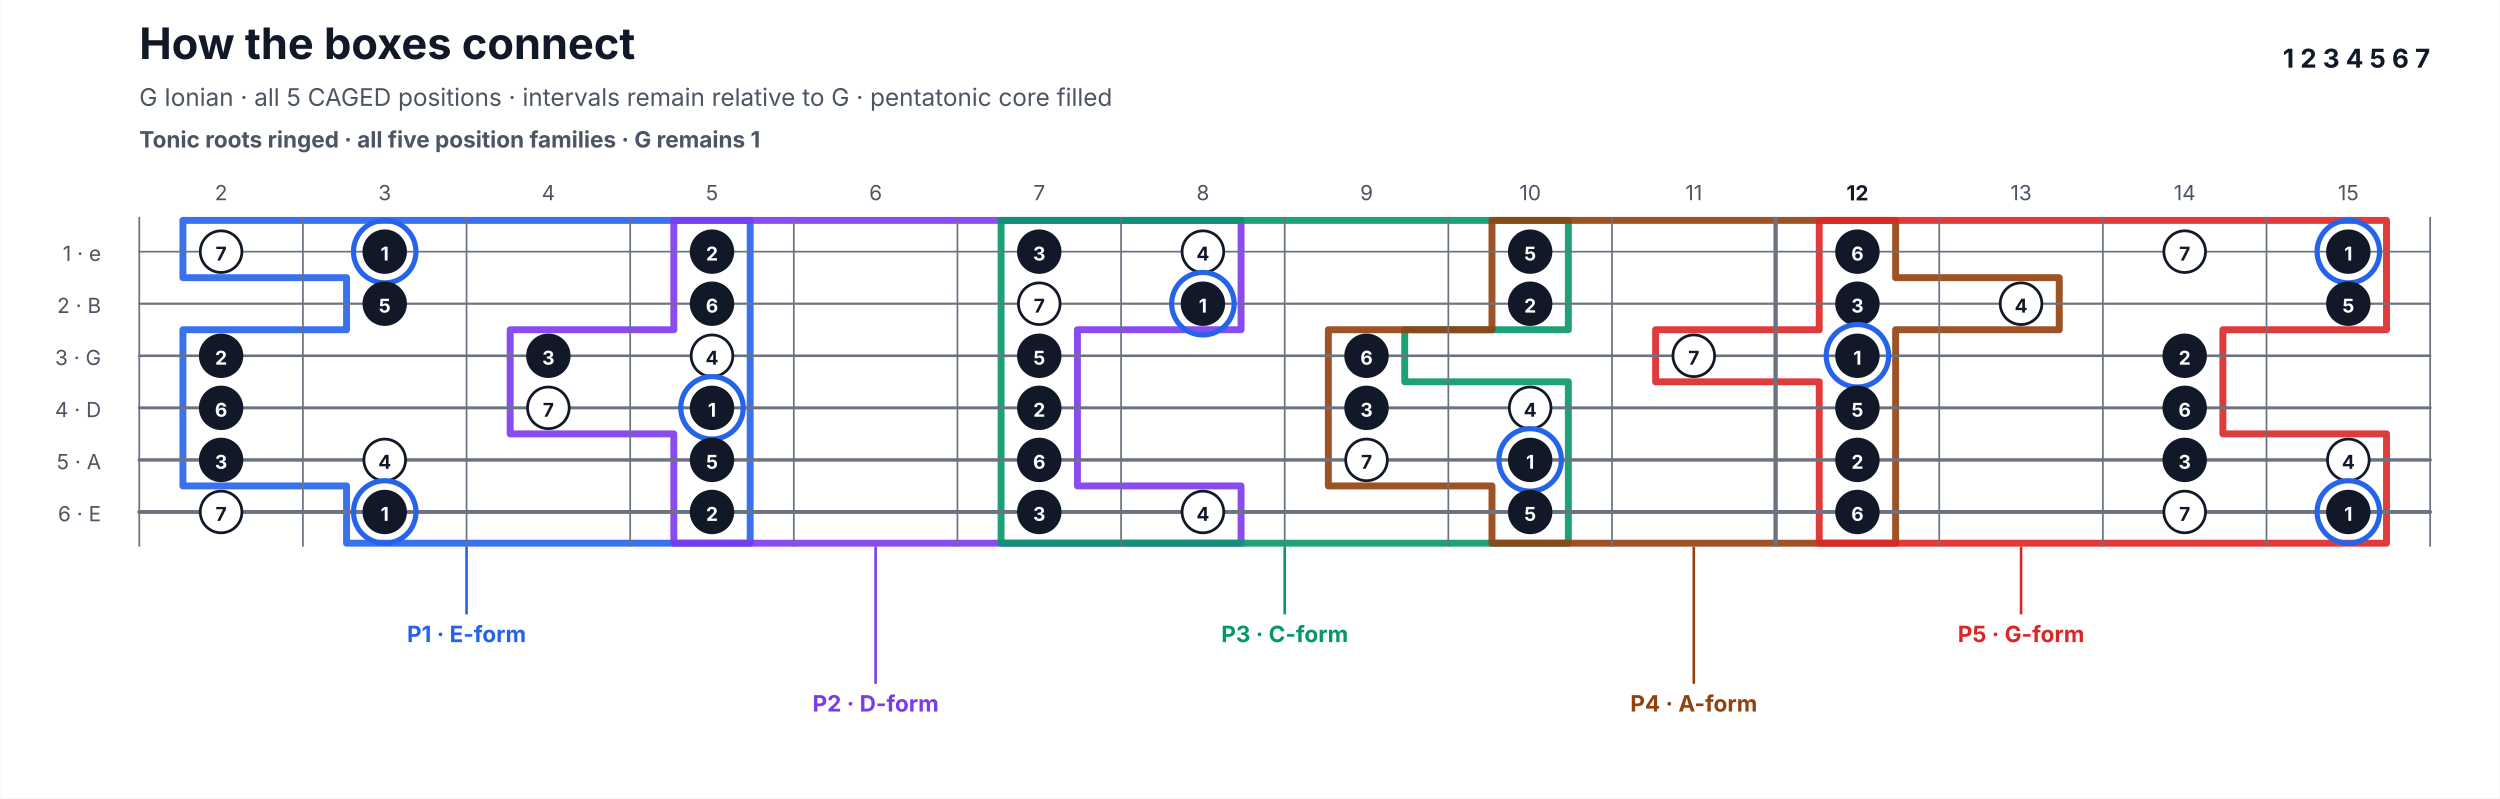
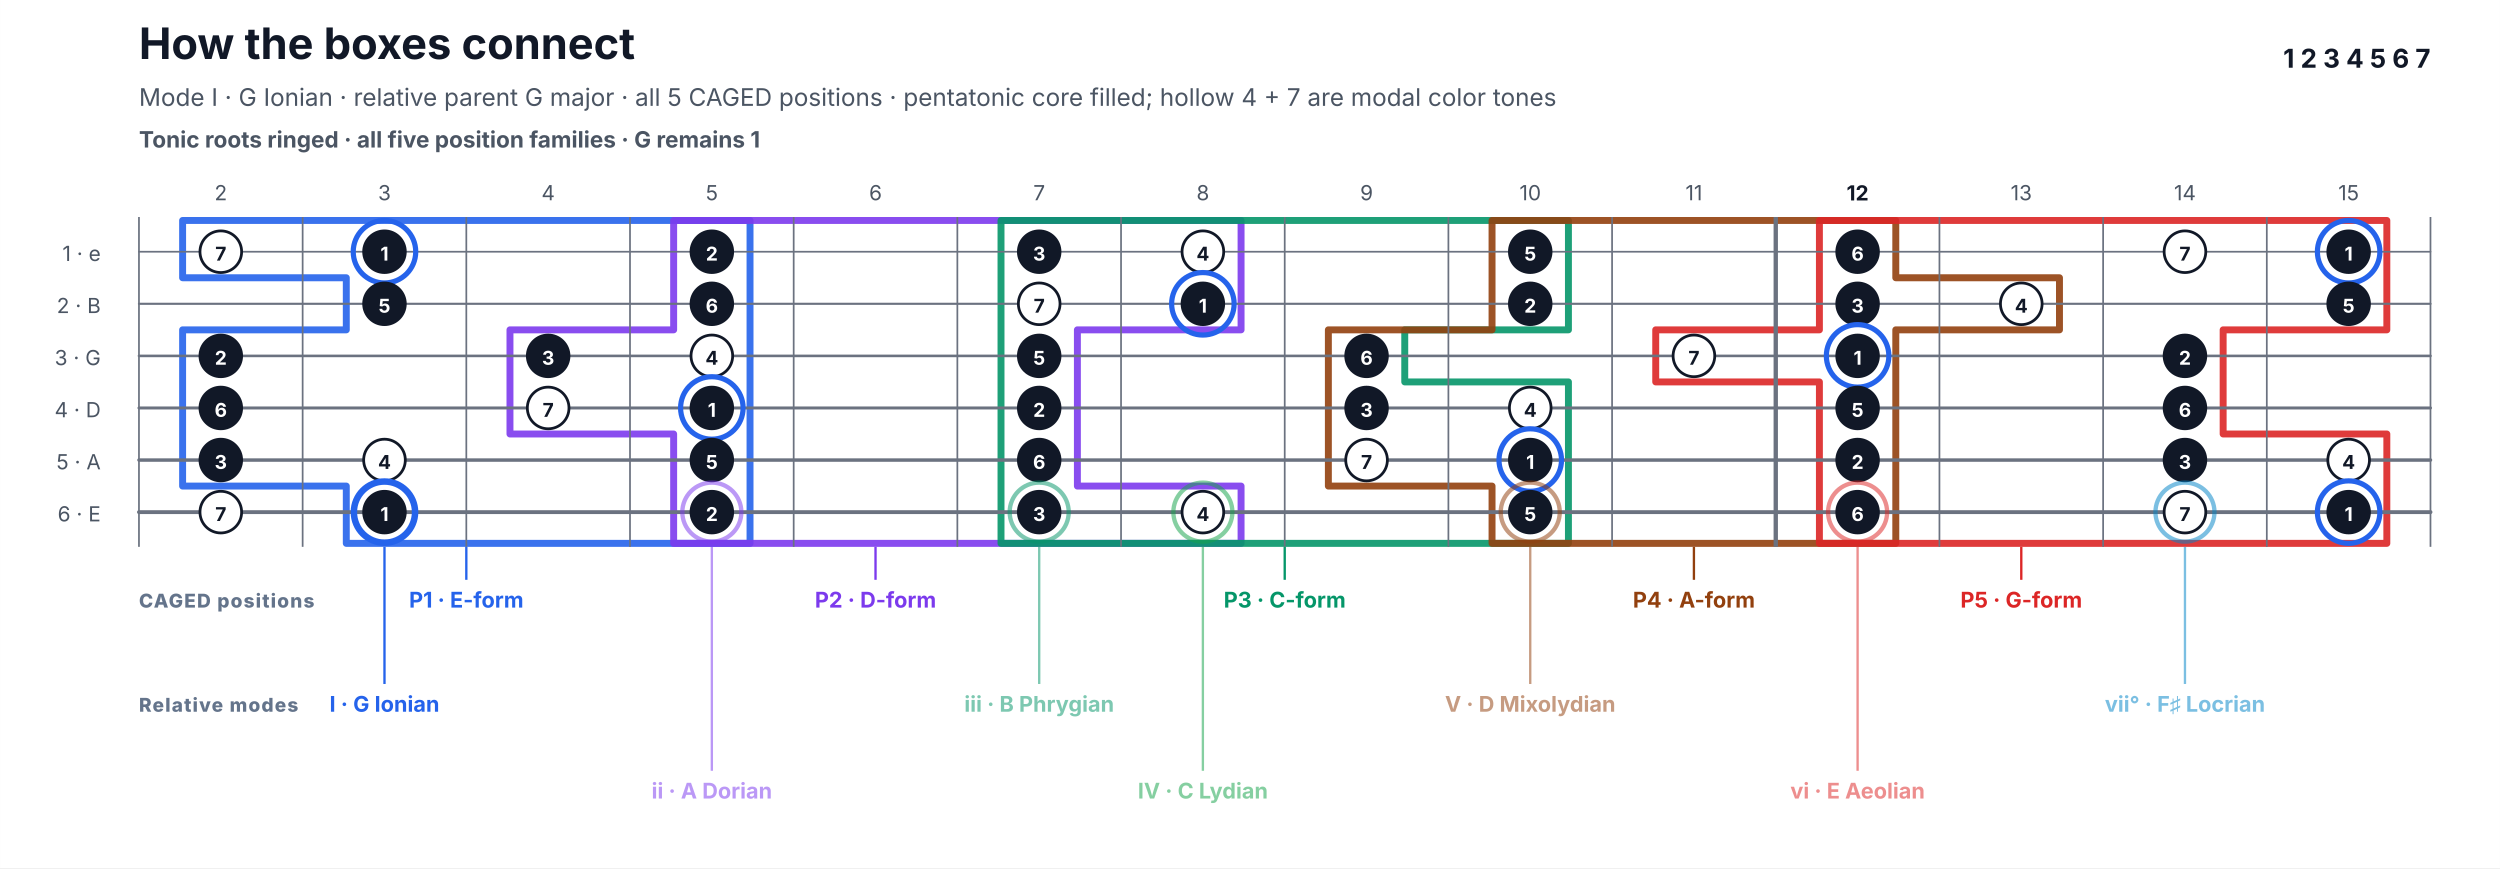
- <svg xmlns="http://www.w3.org/2000/svg" class="overview-svg is-mode-focused" width="15in" height="4.79in" viewBox="0 0 1440 460" role="img" aria-labelledby="relative-mode-overview-g-ionian-pall-title relative-mode-overview-g-ionian-pall-desc" data-diagram="overview" data-mode="g-ionian" data-position="all" data-overlay="none" data-view="combined" data-fret-min="2" data-fret-max="15">
+ <svg xmlns="http://www.w3.org/2000/svg" class="overview-svg is-mode-focused" width="15in" height="5.208in" viewBox="0 0 1440 500" role="img" aria-labelledby="relative-mode-overview-g-ionian-pall-title relative-mode-overview-g-ionian-pall-desc" data-diagram="overview" data-parent-key="g" data-parent-pitch-class="7" data-mode="ionian" data-tonic-pitch-class="7" data-position="all" data-overlay="none" data-view="combined" data-fret-min="2" data-fret-max="15">
  <style>
        .overview-svg{background:#fff;color:#111827;font-family:Inter,Segoe UI,Arial,sans-serif;text-rendering:geometricPrecision}
        .overview-svg .overview-title{font-size:25px;font-weight:700;fill:#111827}.overview-svg .overview-formula{font-size:15px;font-weight:700;fill:#111827;text-anchor:end}.overview-svg .overview-view-caption{font-size:14px;fill:#4b5563}.overview-svg .overview-learning-caption{font-size:13px;font-weight:650}
        .overview-svg .overview-fret,.overview-svg .overview-string{stroke:#6b7280;vector-effect:non-scaling-stroke}.overview-svg .overview-fret{stroke-width:1}.overview-svg .overview-fret.landmark{stroke-width:2.5}.overview-svg .overview-string{stroke-linecap:round}
        .overview-svg .overview-fret-label,.overview-svg .overview-string-label{font-size:12px;fill:#4b5563;text-anchor:middle;dominant-baseline:middle}.overview-svg .overview-fret-label.landmark{font-weight:700;fill:#111827}.overview-svg .overview-string-label{text-anchor:end}
        .overview-svg .overview-contour-path{fill:none;stroke-linejoin:round;vector-effect:non-scaling-stroke}.overview-svg .overview-contour.family .overview-contour-path{stroke-width:4;opacity:.9}.overview-svg .overview-contour.context .overview-contour-path{stroke-width:1.5;opacity:.62}.overview-svg .overview-contour.active .overview-contour-path{fill-opacity:.035;stroke-width:5;opacity:1}.overview-svg[data-pentatonic-scope="full-neck"] .overview-contour.context .overview-contour-path{opacity:.18}
        .overview-svg .overview-disc{fill:#fff;stroke:#4b5563;stroke-width:1.6;vector-effect:non-scaling-stroke}.overview-svg .overview-degree{font-size:11px;font-weight:700;fill:#111827;text-anchor:middle;dominant-baseline:middle}.overview-svg.is-position-focused .overview-note{opacity:.32}.overview-svg.is-position-focused .overview-note.inside,.overview-svg.is-position-focused .overview-note.root,.overview-svg.is-position-focused .overview-note.caged-chord,.overview-svg.is-position-focused .overview-note.pentatonic-across-neck{opacity:1}.overview-svg .overview-note.omitted,.overview-svg .overview-note.pentatonic-hidden{display:none}.overview-svg .overview-note.inside .overview-disc,.overview-svg .overview-note.pentatonic-across-neck .overview-disc{fill:#111827;stroke:#111827}.overview-svg .overview-note.inside .overview-degree,.overview-svg .overview-note.pentatonic-across-neck .overview-degree{fill:#fff}.overview-svg .overview-note.inside.optional .overview-disc{fill:#fff;stroke:#111827}.overview-svg .overview-note.inside.optional .overview-degree{fill:#111827}.overview-svg .overview-note.characteristic .overview-disc{fill:#fff;stroke:#b45309;stroke-width:4.5}.overview-svg .overview-note.characteristic .overview-degree{fill:#111827}.overview-svg .overview-note.modal-tonic-chord .overview-disc{fill:#6d28d9;stroke:#5b21b6;stroke-width:1.8}.overview-svg .overview-note.modal-tonic-chord .overview-degree{fill:#fff}.overview-svg .overview-note.modal-tonic-chord.added-seventh.core .overview-disc,.overview-svg .overview-note.modal-tonic-chord.added-seventh.equal .overview-disc{fill:#111827;stroke:#6d28d9;stroke-width:4}.overview-svg .overview-note.modal-tonic-chord.added-seventh.optional .overview-disc{fill:#fff;stroke:#6d28d9;stroke-width:4}.overview-svg .overview-note.modal-tonic-chord.added-seventh.optional .overview-degree{fill:#5b21b6}.overview-svg .overview-note.caged-chord .overview-disc{fill:#0f766e;stroke:#0f766e}.overview-svg .overview-note.caged-chord .overview-degree{fill:#fff}.overview-svg .overview-root-ring{fill:none;stroke-width:3;vector-effect:non-scaling-stroke}
-         .overview-svg .overview-anchor-leader{stroke-width:1.5;vector-effect:non-scaling-stroke}.overview-svg .overview-anchor-label{font-size:13px;font-weight:700;text-anchor:middle}.overview-svg .overview-position-anchor.context{opacity:.27}.overview-svg .overview-position-anchor.active,.overview-svg .overview-position-anchor.all{opacity:1}.overview-svg[data-pentatonic-scope="full-neck"] .overview-position-anchor.context{opacity:.15}
+         .overview-svg .overview-anchor-leader{stroke-width:1.35;vector-effect:non-scaling-stroke}.overview-svg .overview-anchor-label{font-size:12.5px;font-weight:700;text-anchor:middle;paint-order:stroke;stroke:#fff;stroke-width:4px;stroke-linejoin:round}.overview-svg .overview-map-row-label{font-size:11px;font-weight:800;fill:#64748b;letter-spacing:.06em;text-transform:uppercase}.overview-svg .overview-position-anchor.context{opacity:.3}.overview-svg .overview-position-anchor.active,.overview-svg .overview-position-anchor.all{opacity:1}.overview-svg .overview-modal-anchor-ring{fill:none;stroke-width:2.5;vector-effect:non-scaling-stroke}.overview-svg .overview-modal-anchor.context{opacity:.52}.overview-svg .overview-modal-anchor.active{opacity:1}.overview-svg[data-pentatonic-scope="full-neck"] .overview-position-anchor.context{opacity:.15}.overview-svg[data-pentatonic-scope="full-neck"] .overview-modal-anchor.context{opacity:.28}
      </style>
-   <rect width="1440" height="460" fill="#fff" />
+   <rect width="1440" height="500" fill="#fff" />
  <text class="overview-title" x="80" y="34">How the boxes connect</text>
  <text class="overview-formula" x="1400" y="39">1  2  3  4  5  6  7</text>
-   <text class="overview-view-caption" x="80" y="61">G Ionian · all 5 CAGED positions · intervals remain relative to G · pentatonic core filled</text>
+   <text class="overview-view-caption" x="80" y="61">Mode I · G Ionian · relative parent G major · all 5 CAGED positions · pentatonic core filled; hollow 4 + 7 are modal color tones</text>
  <text class="overview-learning-caption" style="fill:#4b5563" x="80" y="85">Tonic roots ringed · all five position families · G remains 1</text>
  <g class="overview-contour family" data-position-family="1" data-caged-form="E">
    <path class="overview-contour-path" style="stroke:#2563eb" d="M 105.143 127 L 432 127 L 432 160 L 432 160 L 432 190 L 432 190 L 432 220 L 432 220 L 432 250 L 432 250 L 432 280 L 432 280 L 432 313 L 199.429 313 L 199.429 280 L 105.143 280 L 105.143 250 L 105.143 250 L 105.143 220 L 105.143 220 L 105.143 190 L 199.429 190 L 199.429 160 L 105.143 160 Z" />
  </g>
  <g class="overview-contour family" data-position-family="2" data-caged-form="D">
    <path class="overview-contour-path" style="stroke:#7c3aed" d="M 388 127 L 714.857 127 L 714.857 160 L 714.857 160 L 714.857 190 L 620.571 190 L 620.571 220 L 620.571 220 L 620.571 250 L 620.571 250 L 620.571 280 L 714.857 280 L 714.857 313 L 388 313 L 388 280 L 388 280 L 388 250 L 293.714 250 L 293.714 220 L 293.714 220 L 293.714 190 L 388 190 L 388 160 L 388 160 Z" />
  </g>
  <g class="overview-contour family" data-position-family="3" data-caged-form="C">
    <path class="overview-contour-path" style="stroke:#059669" d="M 576.571 127 L 903.429 127 L 903.429 160 L 903.429 160 L 903.429 190 L 809.143 190 L 809.143 220 L 903.429 220 L 903.429 250 L 903.429 250 L 903.429 280 L 903.429 280 L 903.429 313 L 576.571 313 L 576.571 280 L 576.571 280 L 576.571 250 L 576.571 250 L 576.571 220 L 576.571 220 L 576.571 190 L 576.571 190 L 576.571 160 L 576.571 160 Z" />
  </g>
  <g class="overview-contour family" data-position-family="4" data-caged-form="A">
    <path class="overview-contour-path" style="stroke:#92400e" d="M 859.429 127 L 1092 127 L 1092 160 L 1186.286 160 L 1186.286 190 L 1092 190 L 1092 220 L 1092 220 L 1092 250 L 1092 250 L 1092 280 L 1092 280 L 1092 313 L 859.429 313 L 859.429 280 L 765.143 280 L 765.143 250 L 765.143 250 L 765.143 220 L 765.143 220 L 765.143 190 L 859.429 190 L 859.429 160 L 859.429 160 Z" />
  </g>
  <g class="overview-contour family" data-position-family="5" data-caged-form="G">
    <path class="overview-contour-path" style="stroke:#dc2626" d="M 1048 127 L 1374.857 127 L 1374.857 160 L 1374.857 160 L 1374.857 190 L 1280.571 190 L 1280.571 220 L 1280.571 220 L 1280.571 250 L 1374.857 250 L 1374.857 280 L 1374.857 280 L 1374.857 313 L 1048 313 L 1048 280 L 1048 280 L 1048 250 L 1048 250 L 1048 220 L 953.714 220 L 953.714 190 L 1048 190 L 1048 160 L 1048 160 Z" />
  </g>
  <line class="overview-fret" x1="80" y1="125" x2="80" y2="315" />
  <line class="overview-fret" x1="174.286" y1="125" x2="174.286" y2="315" />
  <line class="overview-fret" x1="268.571" y1="125" x2="268.571" y2="315" />
  <line class="overview-fret" x1="362.857" y1="125" x2="362.857" y2="315" />
  <line class="overview-fret" x1="457.143" y1="125" x2="457.143" y2="315" />
  <line class="overview-fret" x1="551.429" y1="125" x2="551.429" y2="315" />
  <line class="overview-fret" x1="645.714" y1="125" x2="645.714" y2="315" />
  <line class="overview-fret" x1="740" y1="125" x2="740" y2="315" />
  <line class="overview-fret" x1="834.286" y1="125" x2="834.286" y2="315" />
  <line class="overview-fret" x1="928.571" y1="125" x2="928.571" y2="315" />
  <line class="overview-fret landmark" x1="1022.857" y1="125" x2="1022.857" y2="315" />
  <line class="overview-fret" x1="1117.143" y1="125" x2="1117.143" y2="315" />
  <line class="overview-fret" x1="1211.429" y1="125" x2="1211.429" y2="315" />
  <line class="overview-fret" x1="1305.714" y1="125" x2="1305.714" y2="315" />
  <line class="overview-fret" x1="1400" y1="125" x2="1400" y2="315" />
  <line class="overview-string" style="stroke-width:1.00px" x1="80" y1="145" x2="1400" y2="145" />
  <text class="overview-string-label" x="58" y="146">1 · e</text>
  <line class="overview-string" style="stroke-width:1.25px" x1="80" y1="175" x2="1400" y2="175" />
  <text class="overview-string-label" x="58" y="176">2 · B</text>
  <line class="overview-string" style="stroke-width:1.50px" x1="80" y1="205" x2="1400" y2="205" />
  <text class="overview-string-label" x="58" y="206">3 · G</text>
  <line class="overview-string" style="stroke-width:1.75px" x1="80" y1="235" x2="1400" y2="235" />
  <text class="overview-string-label" x="58" y="236">4 · D</text>
  <line class="overview-string" style="stroke-width:2.00px" x1="80" y1="265" x2="1400" y2="265" />
  <text class="overview-string-label" x="58" y="266">5 · A</text>
  <line class="overview-string" style="stroke-width:2.25px" x1="80" y1="295" x2="1400" y2="295" />
  <text class="overview-string-label" x="58" y="296">6 · E</text>
  <text class="overview-fret-label" x="127.143" y="111">2</text>
  <text class="overview-fret-label" x="221.429" y="111">3</text>
  <text class="overview-fret-label" x="315.714" y="111">4</text>
  <text class="overview-fret-label" x="410" y="111">5</text>
  <text class="overview-fret-label" x="504.286" y="111">6</text>
  <text class="overview-fret-label" x="598.571" y="111">7</text>
  <text class="overview-fret-label" x="692.857" y="111">8</text>
  <text class="overview-fret-label" x="787.143" y="111">9</text>
  <text class="overview-fret-label" x="881.429" y="111">10</text>
  <text class="overview-fret-label" x="975.714" y="111">11</text>
  <text class="overview-fret-label landmark" x="1070" y="111">12</text>
  <text class="overview-fret-label" x="1164.286" y="111">13</text>
  <text class="overview-fret-label" x="1258.571" y="111">14</text>
  <text class="overview-fret-label" x="1352.857" y="111">15</text>
  <g class="overview-note inside optional" data-overview-note="true" data-inside-position="true" data-overview-visible-in-view="true" transform="translate(127.1429 145)">
    <circle class="overview-disc" r="12" />
    <text class="overview-degree" x="0" y="1">7</text>
  </g>
  <g class="overview-note inside core root" data-overview-note="true" data-inside-position="true" data-overview-visible-in-view="true" data-overview-root="true" transform="translate(221.4286 145)">
    <circle class="overview-root-ring" style="stroke:#2563eb" r="18" />
    <circle class="overview-disc" r="12" />
    <text class="overview-degree" x="0" y="1">1</text>
  </g>
  <g class="overview-note inside core" data-overview-note="true" data-inside-position="true" data-overview-visible-in-view="true" transform="translate(410 145)">
    <circle class="overview-disc" r="12" />
    <text class="overview-degree" x="0" y="1">2</text>
  </g>
  <g class="overview-note inside core" data-overview-note="true" data-inside-position="true" data-overview-visible-in-view="true" transform="translate(598.5714 145)">
    <circle class="overview-disc" r="12" />
    <text class="overview-degree" x="0" y="1">3</text>
  </g>
  <g class="overview-note inside optional" data-overview-note="true" data-inside-position="true" data-overview-visible-in-view="true" transform="translate(692.8571 145)">
    <circle class="overview-disc" r="12" />
    <text class="overview-degree" x="0" y="1">4</text>
  </g>
  <g class="overview-note inside core" data-overview-note="true" data-inside-position="true" data-overview-visible-in-view="true" transform="translate(881.4286 145)">
    <circle class="overview-disc" r="12" />
    <text class="overview-degree" x="0" y="1">5</text>
  </g>
  <g class="overview-note inside core" data-overview-note="true" data-inside-position="true" data-overview-visible-in-view="true" transform="translate(1070 145)">
    <circle class="overview-disc" r="12" />
    <text class="overview-degree" x="0" y="1">6</text>
  </g>
  <g class="overview-note inside optional" data-overview-note="true" data-inside-position="true" data-overview-visible-in-view="true" transform="translate(1258.571 145)">
    <circle class="overview-disc" r="12" />
    <text class="overview-degree" x="0" y="1">7</text>
  </g>
  <g class="overview-note inside core root" data-overview-note="true" data-inside-position="true" data-overview-visible-in-view="true" data-overview-root="true" transform="translate(1352.857 145)">
    <circle class="overview-root-ring" style="stroke:#2563eb" r="18" />
    <circle class="overview-disc" r="12" />
    <text class="overview-degree" x="0" y="1">1</text>
  </g>
  <g class="overview-note inside core" data-overview-note="true" data-inside-position="true" data-overview-visible-in-view="true" transform="translate(221.4286 175)">
    <circle class="overview-disc" r="12" />
    <text class="overview-degree" x="0" y="1">5</text>
  </g>
  <g class="overview-note inside core" data-overview-note="true" data-inside-position="true" data-overview-visible-in-view="true" transform="translate(410 175)">
    <circle class="overview-disc" r="12" />
    <text class="overview-degree" x="0" y="1">6</text>
  </g>
  <g class="overview-note inside optional" data-overview-note="true" data-inside-position="true" data-overview-visible-in-view="true" transform="translate(598.5714 175)">
    <circle class="overview-disc" r="12" />
    <text class="overview-degree" x="0" y="1">7</text>
  </g>
  <g class="overview-note inside core root" data-overview-note="true" data-inside-position="true" data-overview-visible-in-view="true" data-overview-root="true" transform="translate(692.8571 175)">
    <circle class="overview-root-ring" style="stroke:#2563eb" r="18" />
    <circle class="overview-disc" r="12" />
    <text class="overview-degree" x="0" y="1">1</text>
  </g>
  <g class="overview-note inside core" data-overview-note="true" data-inside-position="true" data-overview-visible-in-view="true" transform="translate(881.4286 175)">
    <circle class="overview-disc" r="12" />
    <text class="overview-degree" x="0" y="1">2</text>
  </g>
  <g class="overview-note inside core" data-overview-note="true" data-inside-position="true" data-overview-visible-in-view="true" transform="translate(1070 175)">
    <circle class="overview-disc" r="12" />
    <text class="overview-degree" x="0" y="1">3</text>
  </g>
  <g class="overview-note inside optional" data-overview-note="true" data-inside-position="true" data-overview-visible-in-view="true" transform="translate(1164.286 175)">
    <circle class="overview-disc" r="12" />
    <text class="overview-degree" x="0" y="1">4</text>
  </g>
  <g class="overview-note inside core" data-overview-note="true" data-inside-position="true" data-overview-visible-in-view="true" transform="translate(1352.857 175)">
    <circle class="overview-disc" r="12" />
    <text class="overview-degree" x="0" y="1">5</text>
  </g>
  <g class="overview-note inside core" data-overview-note="true" data-inside-position="true" data-overview-visible-in-view="true" transform="translate(127.1429 205)">
    <circle class="overview-disc" r="12" />
    <text class="overview-degree" x="0" y="1">2</text>
  </g>
  <g class="overview-note inside core" data-overview-note="true" data-inside-position="true" data-overview-visible-in-view="true" transform="translate(315.7143 205)">
    <circle class="overview-disc" r="12" />
    <text class="overview-degree" x="0" y="1">3</text>
  </g>
  <g class="overview-note inside optional" data-overview-note="true" data-inside-position="true" data-overview-visible-in-view="true" transform="translate(410 205)">
    <circle class="overview-disc" r="12" />
    <text class="overview-degree" x="0" y="1">4</text>
  </g>
  <g class="overview-note inside core" data-overview-note="true" data-inside-position="true" data-overview-visible-in-view="true" transform="translate(598.5714 205)">
    <circle class="overview-disc" r="12" />
    <text class="overview-degree" x="0" y="1">5</text>
  </g>
  <g class="overview-note inside core" data-overview-note="true" data-inside-position="true" data-overview-visible-in-view="true" transform="translate(787.1429 205)">
    <circle class="overview-disc" r="12" />
    <text class="overview-degree" x="0" y="1">6</text>
  </g>
  <g class="overview-note inside optional" data-overview-note="true" data-inside-position="true" data-overview-visible-in-view="true" transform="translate(975.7143 205)">
    <circle class="overview-disc" r="12" />
    <text class="overview-degree" x="0" y="1">7</text>
  </g>
  <g class="overview-note inside core root" data-overview-note="true" data-inside-position="true" data-overview-visible-in-view="true" data-overview-root="true" transform="translate(1070 205)">
    <circle class="overview-root-ring" style="stroke:#2563eb" r="18" />
    <circle class="overview-disc" r="12" />
    <text class="overview-degree" x="0" y="1">1</text>
  </g>
  <g class="overview-note inside core" data-overview-note="true" data-inside-position="true" data-overview-visible-in-view="true" transform="translate(1258.571 205)">
    <circle class="overview-disc" r="12" />
    <text class="overview-degree" x="0" y="1">2</text>
  </g>
  <g class="overview-note inside core" data-overview-note="true" data-inside-position="true" data-overview-visible-in-view="true" transform="translate(127.1429 235)">
    <circle class="overview-disc" r="12" />
    <text class="overview-degree" x="0" y="1">6</text>
  </g>
  <g class="overview-note inside optional" data-overview-note="true" data-inside-position="true" data-overview-visible-in-view="true" transform="translate(315.7143 235)">
    <circle class="overview-disc" r="12" />
    <text class="overview-degree" x="0" y="1">7</text>
  </g>
  <g class="overview-note inside core root" data-overview-note="true" data-inside-position="true" data-overview-visible-in-view="true" data-overview-root="true" transform="translate(410 235)">
    <circle class="overview-root-ring" style="stroke:#2563eb" r="18" />
    <circle class="overview-disc" r="12" />
    <text class="overview-degree" x="0" y="1">1</text>
  </g>
  <g class="overview-note inside core" data-overview-note="true" data-inside-position="true" data-overview-visible-in-view="true" transform="translate(598.5714 235)">
    <circle class="overview-disc" r="12" />
    <text class="overview-degree" x="0" y="1">2</text>
  </g>
  <g class="overview-note inside core" data-overview-note="true" data-inside-position="true" data-overview-visible-in-view="true" transform="translate(787.1429 235)">
    <circle class="overview-disc" r="12" />
    <text class="overview-degree" x="0" y="1">3</text>
  </g>
  <g class="overview-note inside optional" data-overview-note="true" data-inside-position="true" data-overview-visible-in-view="true" transform="translate(881.4286 235)">
    <circle class="overview-disc" r="12" />
    <text class="overview-degree" x="0" y="1">4</text>
  </g>
  <g class="overview-note inside core" data-overview-note="true" data-inside-position="true" data-overview-visible-in-view="true" transform="translate(1070 235)">
    <circle class="overview-disc" r="12" />
    <text class="overview-degree" x="0" y="1">5</text>
  </g>
  <g class="overview-note inside core" data-overview-note="true" data-inside-position="true" data-overview-visible-in-view="true" transform="translate(1258.571 235)">
    <circle class="overview-disc" r="12" />
    <text class="overview-degree" x="0" y="1">6</text>
  </g>
  <g class="overview-note inside core" data-overview-note="true" data-inside-position="true" data-overview-visible-in-view="true" transform="translate(127.1429 265)">
    <circle class="overview-disc" r="12" />
    <text class="overview-degree" x="0" y="1">3</text>
  </g>
  <g class="overview-note inside optional" data-overview-note="true" data-inside-position="true" data-overview-visible-in-view="true" transform="translate(221.4286 265)">
    <circle class="overview-disc" r="12" />
    <text class="overview-degree" x="0" y="1">4</text>
  </g>
  <g class="overview-note inside core" data-overview-note="true" data-inside-position="true" data-overview-visible-in-view="true" transform="translate(410 265)">
    <circle class="overview-disc" r="12" />
    <text class="overview-degree" x="0" y="1">5</text>
  </g>
  <g class="overview-note inside core" data-overview-note="true" data-inside-position="true" data-overview-visible-in-view="true" transform="translate(598.5714 265)">
    <circle class="overview-disc" r="12" />
    <text class="overview-degree" x="0" y="1">6</text>
  </g>
  <g class="overview-note inside optional" data-overview-note="true" data-inside-position="true" data-overview-visible-in-view="true" transform="translate(787.1429 265)">
    <circle class="overview-disc" r="12" />
    <text class="overview-degree" x="0" y="1">7</text>
  </g>
  <g class="overview-note inside core root" data-overview-note="true" data-inside-position="true" data-overview-visible-in-view="true" data-overview-root="true" transform="translate(881.4286 265)">
    <circle class="overview-root-ring" style="stroke:#2563eb" r="18" />
    <circle class="overview-disc" r="12" />
    <text class="overview-degree" x="0" y="1">1</text>
  </g>
  <g class="overview-note inside core" data-overview-note="true" data-inside-position="true" data-overview-visible-in-view="true" transform="translate(1070 265)">
    <circle class="overview-disc" r="12" />
    <text class="overview-degree" x="0" y="1">2</text>
  </g>
  <g class="overview-note inside core" data-overview-note="true" data-inside-position="true" data-overview-visible-in-view="true" transform="translate(1258.571 265)">
    <circle class="overview-disc" r="12" />
    <text class="overview-degree" x="0" y="1">3</text>
  </g>
  <g class="overview-note inside optional" data-overview-note="true" data-inside-position="true" data-overview-visible-in-view="true" transform="translate(1352.857 265)">
    <circle class="overview-disc" r="12" />
    <text class="overview-degree" x="0" y="1">4</text>
  </g>
  <g class="overview-note inside optional" data-overview-note="true" data-inside-position="true" data-overview-visible-in-view="true" transform="translate(127.1429 295)">
    <circle class="overview-disc" r="12" />
    <text class="overview-degree" x="0" y="1">7</text>
  </g>
  <g class="overview-note inside core root" data-overview-note="true" data-inside-position="true" data-overview-visible-in-view="true" data-overview-root="true" transform="translate(221.4286 295)">
    <circle class="overview-root-ring" style="stroke:#2563eb" r="18" />
    <circle class="overview-disc" r="12" />
    <text class="overview-degree" x="0" y="1">1</text>
  </g>
  <g class="overview-note inside core" data-overview-note="true" data-inside-position="true" data-overview-visible-in-view="true" transform="translate(410 295)">
    <circle class="overview-disc" r="12" />
    <text class="overview-degree" x="0" y="1">2</text>
  </g>
  <g class="overview-note inside core" data-overview-note="true" data-inside-position="true" data-overview-visible-in-view="true" transform="translate(598.5714 295)">
    <circle class="overview-disc" r="12" />
    <text class="overview-degree" x="0" y="1">3</text>
  </g>
  <g class="overview-note inside optional" data-overview-note="true" data-inside-position="true" data-overview-visible-in-view="true" transform="translate(692.8571 295)">
    <circle class="overview-disc" r="12" />
    <text class="overview-degree" x="0" y="1">4</text>
  </g>
  <g class="overview-note inside core" data-overview-note="true" data-inside-position="true" data-overview-visible-in-view="true" transform="translate(881.4286 295)">
    <circle class="overview-disc" r="12" />
    <text class="overview-degree" x="0" y="1">5</text>
  </g>
  <g class="overview-note inside core" data-overview-note="true" data-inside-position="true" data-overview-visible-in-view="true" transform="translate(1070 295)">
    <circle class="overview-disc" r="12" />
    <text class="overview-degree" x="0" y="1">6</text>
  </g>
  <g class="overview-note inside optional" data-overview-note="true" data-inside-position="true" data-overview-visible-in-view="true" transform="translate(1258.571 295)">
    <circle class="overview-disc" r="12" />
    <text class="overview-degree" x="0" y="1">7</text>
  </g>
  <g class="overview-note inside core root" data-overview-note="true" data-inside-position="true" data-overview-visible-in-view="true" data-overview-root="true" transform="translate(1352.857 295)">
    <circle class="overview-root-ring" style="stroke:#2563eb" r="18" />
    <circle class="overview-disc" r="12" />
    <text class="overview-degree" x="0" y="1">1</text>
  </g>
+   <text class="overview-map-row-label" x="80" y="350">CAGED positions</text>
  <g class="overview-position-anchor all" data-position-anchor="1">
-     <line class="overview-anchor-leader" style="stroke:#2563eb" x1="268.571" y1="315" x2="268.571" y2="354" />
-     <text class="overview-anchor-label" style="fill:#2563eb" x="268.571" y="370">P1 · E-form</text>
+     <line class="overview-anchor-leader" style="stroke:#2563eb" x1="268.571" y1="315" x2="268.571" y2="334" />
+     <text class="overview-anchor-label" style="fill:#2563eb" x="268.571" y="350">P1 · E-form</text>
  </g>
  <g class="overview-position-anchor all" data-position-anchor="2">
-     <line class="overview-anchor-leader" style="stroke:#7c3aed" x1="504.286" y1="315" x2="504.286" y2="394" />
-     <text class="overview-anchor-label" style="fill:#7c3aed" x="504.286" y="410">P2 · D-form</text>
+     <line class="overview-anchor-leader" style="stroke:#7c3aed" x1="504.286" y1="315" x2="504.286" y2="334" />
+     <text class="overview-anchor-label" style="fill:#7c3aed" x="504.286" y="350">P2 · D-form</text>
  </g>
  <g class="overview-position-anchor all" data-position-anchor="3">
-     <line class="overview-anchor-leader" style="stroke:#059669" x1="740" y1="315" x2="740" y2="354" />
-     <text class="overview-anchor-label" style="fill:#059669" x="740" y="370">P3 · C-form</text>
+     <line class="overview-anchor-leader" style="stroke:#059669" x1="740" y1="315" x2="740" y2="334" />
+     <text class="overview-anchor-label" style="fill:#059669" x="740" y="350">P3 · C-form</text>
  </g>
  <g class="overview-position-anchor all" data-position-anchor="4">
-     <line class="overview-anchor-leader" style="stroke:#92400e" x1="975.714" y1="315" x2="975.714" y2="394" />
-     <text class="overview-anchor-label" style="fill:#92400e" x="975.714" y="410">P4 · A-form</text>
+     <line class="overview-anchor-leader" style="stroke:#92400e" x1="975.714" y1="315" x2="975.714" y2="334" />
+     <text class="overview-anchor-label" style="fill:#92400e" x="975.714" y="350">P4 · A-form</text>
  </g>
  <g class="overview-position-anchor all" data-position-anchor="5">
-     <line class="overview-anchor-leader" style="stroke:#dc2626" x1="1164.286" y1="315" x2="1164.286" y2="354" />
-     <text class="overview-anchor-label" style="fill:#dc2626" x="1164.286" y="370">P5 · G-form</text>
+     <line class="overview-anchor-leader" style="stroke:#dc2626" x1="1164.286" y1="315" x2="1164.286" y2="334" />
+     <text class="overview-anchor-label" style="fill:#dc2626" x="1164.286" y="350">P5 · G-form</text>
+   </g>
+   <text class="overview-map-row-label" x="80" y="410">Relative modes</text>
+   <g class="overview-modal-anchor active" data-modal-anchor="ionian" data-selected-modal-anchor="true">
+     <circle class="overview-modal-anchor-ring" style="stroke:#2563eb" cx="221.429" cy="295" r="17" />
+     <line class="overview-anchor-leader" style="stroke:#2563eb" x1="221.429" y1="315" x2="221.429" y2="394" />
+     <text class="overview-anchor-label" style="fill:#2563eb" x="221.429" y="410">I · G Ionian</text>
+   </g>
+   <g class="overview-modal-anchor context" data-modal-anchor="dorian">
+     <circle class="overview-modal-anchor-ring" style="stroke:#7c3aed" cx="410" cy="295" r="17" />
+     <line class="overview-anchor-leader" style="stroke:#7c3aed" x1="410" y1="315" x2="410" y2="444" />
+     <text class="overview-anchor-label" style="fill:#7c3aed" x="410" y="460">ii · A Dorian</text>
+   </g>
+   <g class="overview-modal-anchor context" data-modal-anchor="phrygian">
+     <circle class="overview-modal-anchor-ring" style="stroke:#059669" cx="598.571" cy="295" r="17" />
+     <line class="overview-anchor-leader" style="stroke:#059669" x1="598.571" y1="315" x2="598.571" y2="394" />
+     <text class="overview-anchor-label" style="fill:#059669" x="598.571" y="410">iii · B Phrygian</text>
+   </g>
+   <g class="overview-modal-anchor context" data-modal-anchor="lydian">
+     <circle class="overview-modal-anchor-ring" style="stroke:#16a34a" cx="692.857" cy="295" r="17" />
+     <line class="overview-anchor-leader" style="stroke:#16a34a" x1="692.857" y1="315" x2="692.857" y2="444" />
+     <text class="overview-anchor-label" style="fill:#16a34a" x="692.857" y="460">IV · C Lydian</text>
+   </g>
+   <g class="overview-modal-anchor context" data-modal-anchor="mixolydian">
+     <circle class="overview-modal-anchor-ring" style="stroke:#92400e" cx="881.429" cy="295" r="17" />
+     <line class="overview-anchor-leader" style="stroke:#92400e" x1="881.429" y1="315" x2="881.429" y2="394" />
+     <text class="overview-anchor-label" style="fill:#92400e" x="881.429" y="410">V · D Mixolydian</text>
+   </g>
+   <g class="overview-modal-anchor context" data-modal-anchor="aeolian">
+     <circle class="overview-modal-anchor-ring" style="stroke:#dc2626" cx="1070" cy="295" r="17" />
+     <line class="overview-anchor-leader" style="stroke:#dc2626" x1="1070" y1="315" x2="1070" y2="444" />
+     <text class="overview-anchor-label" style="fill:#dc2626" x="1070" y="460">vi · E Aeolian</text>
+   </g>
+   <g class="overview-modal-anchor context" data-modal-anchor="locrian">
+     <circle class="overview-modal-anchor-ring" style="stroke:#0284c7" cx="1258.571" cy="295" r="17" />
+     <line class="overview-anchor-leader" style="stroke:#0284c7" x1="1258.571" y1="315" x2="1258.571" y2="394" />
+     <text class="overview-anchor-label" style="fill:#0284c7" x="1258.571" y="410">vii° · F♯ Locrian</text>
  </g>
</svg>
